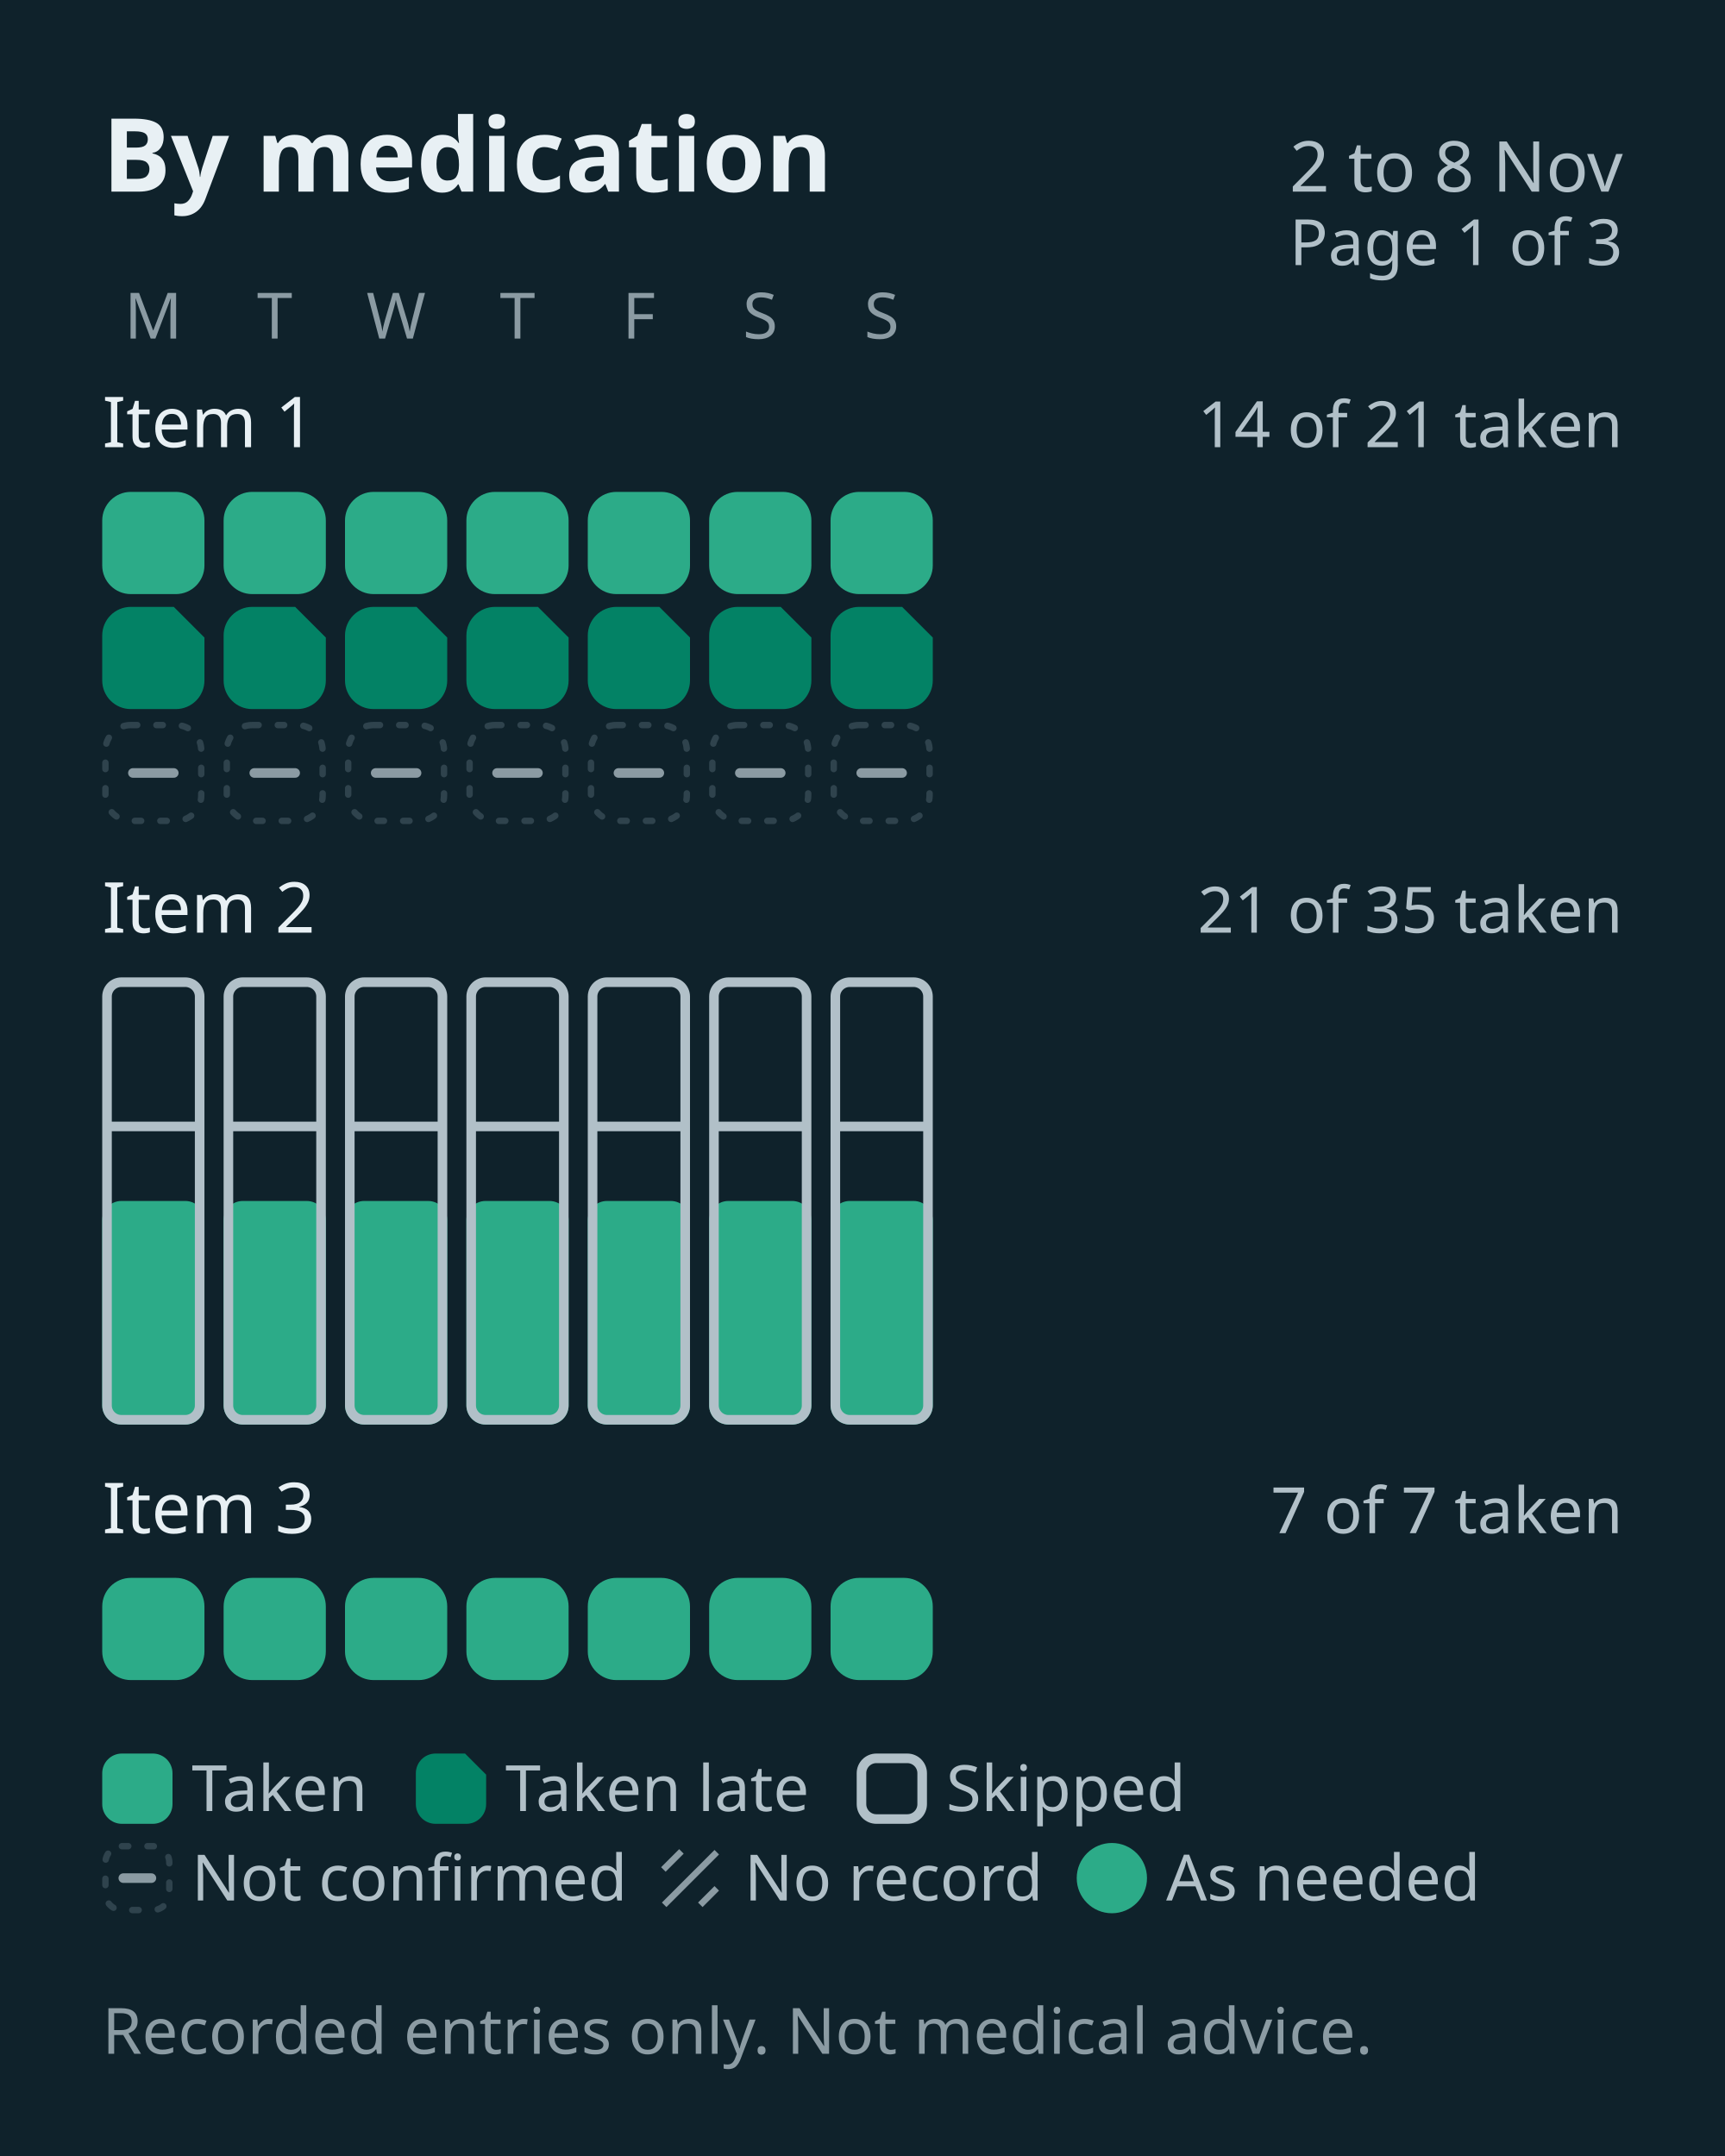
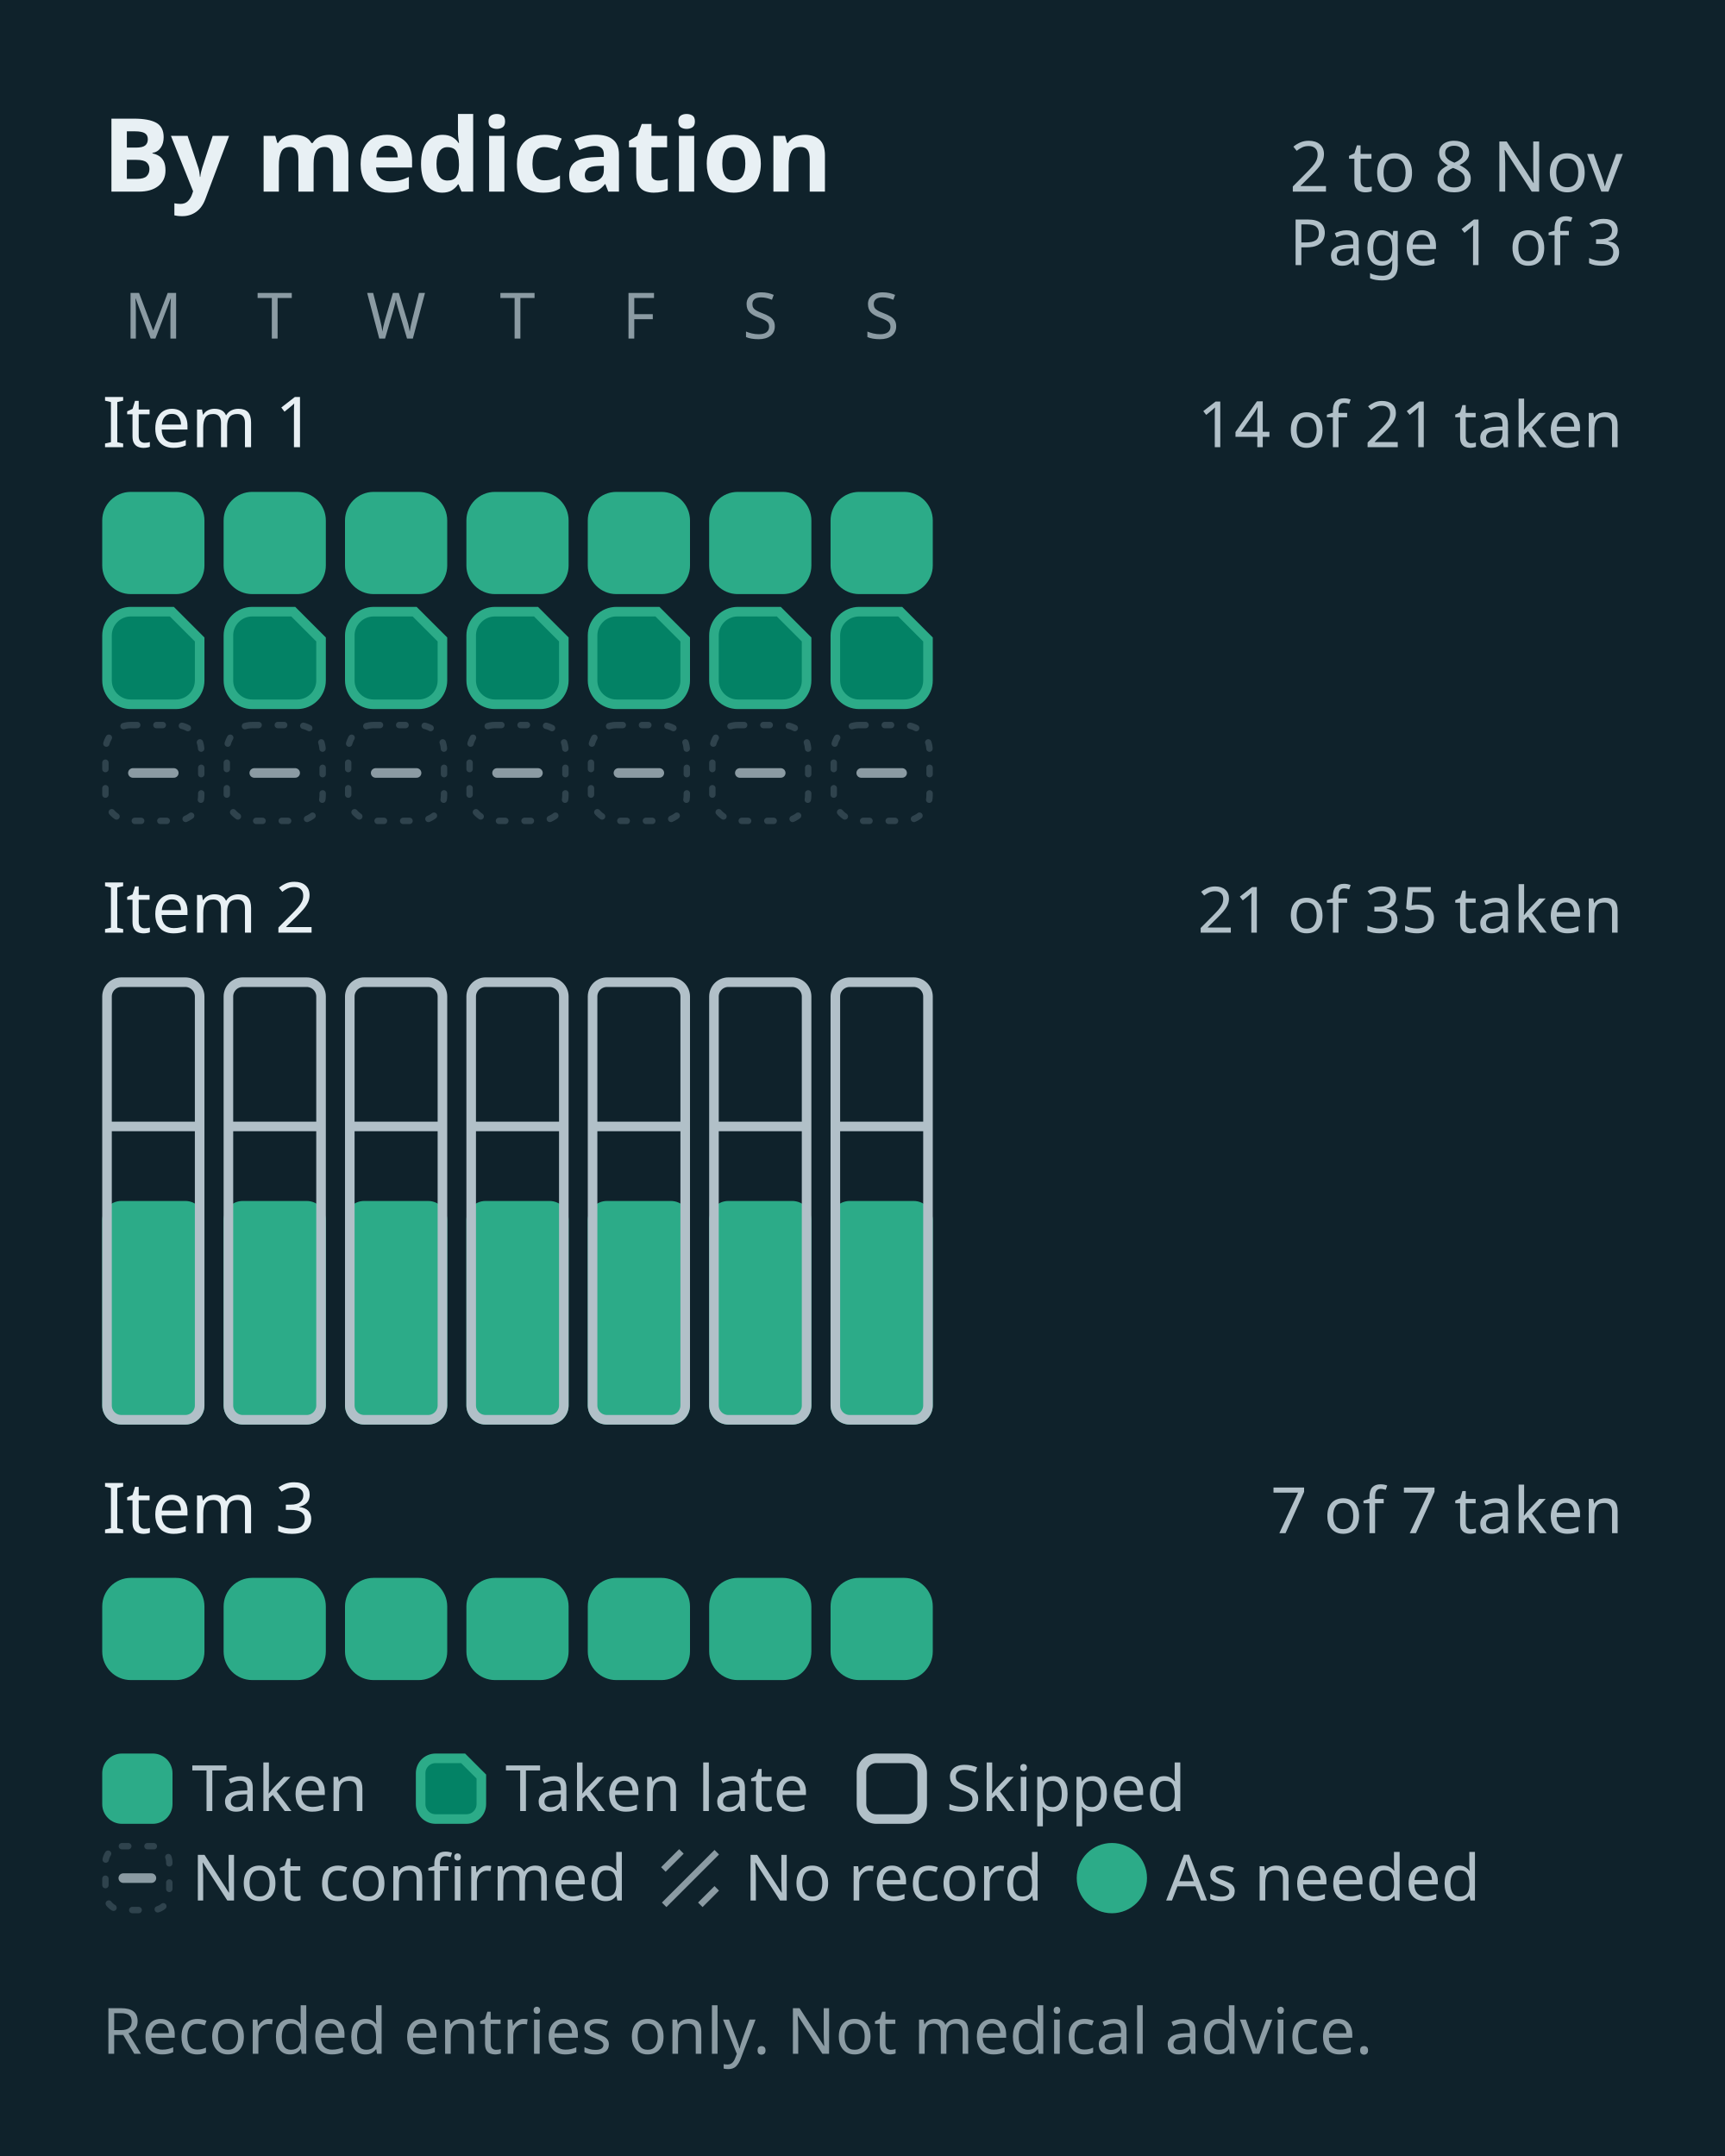
<svg xmlns="http://www.w3.org/2000/svg" width="1080" height="1350" viewBox="0 0 1080 1350">
  <rect width="1080" height="1350" fill="#0f222b" />
  <text x="64" y="120" font-family="Geologica" font-weight="600" font-size="64" fill="#e8f0f4">By medication</text>
  <text x="1016" y="120" font-family="IBM Plex Sans" font-weight="500" font-size="44" fill="#b1c0c8" text-anchor="end">2 to 8 Nov</text>
  <text x="96" y="212" font-family="IBM Plex Sans" font-weight="500" font-size="40" fill="#8b9ba3" text-anchor="middle">M</text>
  <text x="172" y="212" font-family="IBM Plex Sans" font-weight="500" font-size="40" fill="#8b9ba3" text-anchor="middle">T</text>
  <text x="248" y="212" font-family="IBM Plex Sans" font-weight="500" font-size="40" fill="#8b9ba3" text-anchor="middle">W</text>
  <text x="324" y="212" font-family="IBM Plex Sans" font-weight="500" font-size="40" fill="#8b9ba3" text-anchor="middle">T</text>
  <text x="400" y="212" font-family="IBM Plex Sans" font-weight="500" font-size="40" fill="#8b9ba3" text-anchor="middle">F</text>
  <text x="476" y="212" font-family="IBM Plex Sans" font-weight="500" font-size="40" fill="#8b9ba3" text-anchor="middle">S</text>
  <text x="552" y="212" font-family="IBM Plex Sans" font-weight="500" font-size="40" fill="#8b9ba3" text-anchor="middle">S</text>
  <text x="64" y="280" font-family="IBM Plex Sans" font-weight="500" font-size="44" fill="#e8f0f4">Item 1</text>
  <text x="1016" y="280" font-family="IBM Plex Sans" font-weight="500" font-size="40" fill="#b1c0c8" text-anchor="end">14 of 21 taken</text>
  <g>
    <rect x="64" y="308" width="64" height="64" rx="17.92" fill="#2cab88" />
  </g>
  <g>
-     <path d="M81.92 380 L108.8 380 L128 399.2 L128 426.08 A17.92 17.92 0 0 1 110.08 444 L81.92 444 A17.92 17.92 0 0 1 64 426.08 L64 397.92 A17.92 17.92 0 0 1 81.92 380 Z" fill="#038265" />
+     <path d="M81.92 383 L107.6 383 L125 400.4 L125 426.08 A14.92 14.92 0 0 1 110.08 441 L81.92 441 A14.92 14.92 0 0 1 67 426.08 L67 397.92 A14.92 14.92 0 0 1 81.92 383 Z" fill="#038265" stroke="#2cab88" stroke-width="6" />
  </g>
  <g>
    <rect x="66" y="454" width="60" height="60" rx="15.92" fill="none" stroke="#2f434d" stroke-width="4" stroke-linecap="round" stroke-linejoin="round" stroke-dasharray="4 12" />
    <line x1="83.2" y1="484" x2="108.8" y2="484" stroke="#8b9ba3" stroke-width="6" stroke-linecap="round" stroke-linejoin="round" />
  </g>
  <g>
    <rect x="140" y="308" width="64" height="64" rx="17.92" fill="#2cab88" />
  </g>
  <g>
-     <path d="M157.92 380 L184.8 380 L204 399.2 L204 426.08 A17.92 17.92 0 0 1 186.08 444 L157.92 444 A17.92 17.92 0 0 1 140 426.08 L140 397.92 A17.92 17.92 0 0 1 157.92 380 Z" fill="#038265" />
+     <path d="M157.92 383 L183.6 383 L201 400.4 L201 426.08 A14.92 14.92 0 0 1 186.08 441 L157.92 441 A14.92 14.92 0 0 1 143 426.08 L143 397.92 A14.92 14.92 0 0 1 157.92 383 Z" fill="#038265" stroke="#2cab88" stroke-width="6" />
  </g>
  <g>
    <rect x="142" y="454" width="60" height="60" rx="15.92" fill="none" stroke="#2f434d" stroke-width="4" stroke-linecap="round" stroke-linejoin="round" stroke-dasharray="4 12" />
    <line x1="159.2" y1="484" x2="184.8" y2="484" stroke="#8b9ba3" stroke-width="6" stroke-linecap="round" stroke-linejoin="round" />
  </g>
  <g>
    <rect x="216" y="308" width="64" height="64" rx="17.92" fill="#2cab88" />
  </g>
  <g>
-     <path d="M233.92 380 L260.8 380 L280 399.2 L280 426.08 A17.92 17.92 0 0 1 262.08 444 L233.92 444 A17.92 17.92 0 0 1 216 426.08 L216 397.92 A17.92 17.92 0 0 1 233.92 380 Z" fill="#038265" />
+     <path d="M233.92 383 L259.6 383 L277 400.4 L277 426.08 A14.92 14.92 0 0 1 262.08 441 L233.92 441 A14.92 14.92 0 0 1 219 426.08 L219 397.92 A14.92 14.92 0 0 1 233.92 383 Z" fill="#038265" stroke="#2cab88" stroke-width="6" />
  </g>
  <g>
    <rect x="218" y="454" width="60" height="60" rx="15.92" fill="none" stroke="#2f434d" stroke-width="4" stroke-linecap="round" stroke-linejoin="round" stroke-dasharray="4 12" />
    <line x1="235.2" y1="484" x2="260.8" y2="484" stroke="#8b9ba3" stroke-width="6" stroke-linecap="round" stroke-linejoin="round" />
  </g>
  <g>
    <rect x="292" y="308" width="64" height="64" rx="17.92" fill="#2cab88" />
  </g>
  <g>
-     <path d="M309.92 380 L336.8 380 L356 399.2 L356 426.08 A17.92 17.92 0 0 1 338.08 444 L309.92 444 A17.92 17.92 0 0 1 292 426.08 L292 397.92 A17.92 17.92 0 0 1 309.92 380 Z" fill="#038265" />
+     <path d="M309.92 383 L335.6 383 L353 400.4 L353 426.08 A14.92 14.92 0 0 1 338.08 441 L309.92 441 A14.92 14.92 0 0 1 295 426.08 L295 397.92 A14.92 14.92 0 0 1 309.92 383 Z" fill="#038265" stroke="#2cab88" stroke-width="6" />
  </g>
  <g>
    <rect x="294" y="454" width="60" height="60" rx="15.92" fill="none" stroke="#2f434d" stroke-width="4" stroke-linecap="round" stroke-linejoin="round" stroke-dasharray="4 12" />
    <line x1="311.2" y1="484" x2="336.8" y2="484" stroke="#8b9ba3" stroke-width="6" stroke-linecap="round" stroke-linejoin="round" />
  </g>
  <g>
    <rect x="368" y="308" width="64" height="64" rx="17.92" fill="#2cab88" />
  </g>
  <g>
-     <path d="M385.92 380 L412.8 380 L432 399.2 L432 426.08 A17.92 17.92 0 0 1 414.08 444 L385.92 444 A17.92 17.92 0 0 1 368 426.08 L368 397.92 A17.92 17.92 0 0 1 385.92 380 Z" fill="#038265" />
+     <path d="M385.92 383 L411.6 383 L429 400.4 L429 426.08 A14.92 14.92 0 0 1 414.08 441 L385.92 441 A14.92 14.92 0 0 1 371 426.08 L371 397.92 A14.92 14.92 0 0 1 385.92 383 Z" fill="#038265" stroke="#2cab88" stroke-width="6" />
  </g>
  <g>
    <rect x="370" y="454" width="60" height="60" rx="15.92" fill="none" stroke="#2f434d" stroke-width="4" stroke-linecap="round" stroke-linejoin="round" stroke-dasharray="4 12" />
    <line x1="387.2" y1="484" x2="412.8" y2="484" stroke="#8b9ba3" stroke-width="6" stroke-linecap="round" stroke-linejoin="round" />
  </g>
  <g>
    <rect x="444" y="308" width="64" height="64" rx="17.92" fill="#2cab88" />
  </g>
  <g>
-     <path d="M461.92 380 L488.8 380 L508 399.2 L508 426.08 A17.92 17.92 0 0 1 490.08 444 L461.92 444 A17.92 17.92 0 0 1 444 426.08 L444 397.92 A17.92 17.92 0 0 1 461.92 380 Z" fill="#038265" />
+     <path d="M461.92 383 L487.6 383 L505 400.4 L505 426.08 A14.92 14.92 0 0 1 490.08 441 L461.92 441 A14.92 14.92 0 0 1 447 426.08 L447 397.92 A14.92 14.92 0 0 1 461.92 383 Z" fill="#038265" stroke="#2cab88" stroke-width="6" />
  </g>
  <g>
    <rect x="446" y="454" width="60" height="60" rx="15.92" fill="none" stroke="#2f434d" stroke-width="4" stroke-linecap="round" stroke-linejoin="round" stroke-dasharray="4 12" />
    <line x1="463.2" y1="484" x2="488.8" y2="484" stroke="#8b9ba3" stroke-width="6" stroke-linecap="round" stroke-linejoin="round" />
  </g>
  <g>
    <rect x="520" y="308" width="64" height="64" rx="17.92" fill="#2cab88" />
  </g>
  <g>
-     <path d="M537.92 380 L564.8 380 L584 399.2 L584 426.08 A17.92 17.92 0 0 1 566.08 444 L537.92 444 A17.92 17.92 0 0 1 520 426.08 L520 397.92 A17.92 17.92 0 0 1 537.92 380 Z" fill="#038265" />
+     <path d="M537.92 383 L563.6 383 L581 400.4 L581 426.08 A14.92 14.92 0 0 1 566.08 441 L537.92 441 A14.92 14.92 0 0 1 523 426.08 L523 397.92 A14.92 14.92 0 0 1 537.92 383 Z" fill="#038265" stroke="#2cab88" stroke-width="6" />
  </g>
  <g>
    <rect x="522" y="454" width="60" height="60" rx="15.92" fill="none" stroke="#2f434d" stroke-width="4" stroke-linecap="round" stroke-linejoin="round" stroke-dasharray="4 12" />
    <line x1="539.2" y1="484" x2="564.8" y2="484" stroke="#8b9ba3" stroke-width="6" stroke-linecap="round" stroke-linejoin="round" />
  </g>
  <text x="64" y="584" font-family="IBM Plex Sans" font-weight="500" font-size="44" fill="#e8f0f4">Item 2</text>
  <text x="1016" y="584" font-family="IBM Plex Sans" font-weight="500" font-size="40" fill="#b1c0c8" text-anchor="end">21 of 35 taken</text>
  <g>
    <rect x="64" y="752" width="64" height="140" rx="12" fill="#2cab88" />
    <line x1="67" y1="705.33" x2="125" y2="705.33" stroke="#b1c0c8" stroke-width="6" />
    <rect x="67" y="615" width="58" height="274" rx="9" fill="none" stroke="#b1c0c8" stroke-width="6" />
  </g>
  <g>
    <rect x="140" y="752" width="64" height="140" rx="12" fill="#2cab88" />
    <line x1="143" y1="705.33" x2="201" y2="705.33" stroke="#b1c0c8" stroke-width="6" />
    <rect x="143" y="615" width="58" height="274" rx="9" fill="none" stroke="#b1c0c8" stroke-width="6" />
  </g>
  <g>
    <rect x="216" y="752" width="64" height="140" rx="12" fill="#2cab88" />
    <line x1="219" y1="705.33" x2="277" y2="705.33" stroke="#b1c0c8" stroke-width="6" />
    <rect x="219" y="615" width="58" height="274" rx="9" fill="none" stroke="#b1c0c8" stroke-width="6" />
  </g>
  <g>
    <rect x="292" y="752" width="64" height="140" rx="12" fill="#2cab88" />
    <line x1="295" y1="705.33" x2="353" y2="705.33" stroke="#b1c0c8" stroke-width="6" />
    <rect x="295" y="615" width="58" height="274" rx="9" fill="none" stroke="#b1c0c8" stroke-width="6" />
  </g>
  <g>
    <rect x="368" y="752" width="64" height="140" rx="12" fill="#2cab88" />
    <line x1="371" y1="705.33" x2="429" y2="705.33" stroke="#b1c0c8" stroke-width="6" />
    <rect x="371" y="615" width="58" height="274" rx="9" fill="none" stroke="#b1c0c8" stroke-width="6" />
  </g>
  <g>
    <rect x="444" y="752" width="64" height="140" rx="12" fill="#2cab88" />
    <line x1="447" y1="705.33" x2="505" y2="705.33" stroke="#b1c0c8" stroke-width="6" />
    <rect x="447" y="615" width="58" height="274" rx="9" fill="none" stroke="#b1c0c8" stroke-width="6" />
  </g>
  <g>
    <rect x="520" y="752" width="64" height="140" rx="12" fill="#2cab88" />
    <line x1="523" y1="705.33" x2="581" y2="705.33" stroke="#b1c0c8" stroke-width="6" />
    <rect x="523" y="615" width="58" height="274" rx="9" fill="none" stroke="#b1c0c8" stroke-width="6" />
  </g>
  <text x="64" y="960" font-family="IBM Plex Sans" font-weight="500" font-size="44" fill="#e8f0f4">Item 3</text>
  <text x="1016" y="960" font-family="IBM Plex Sans" font-weight="500" font-size="40" fill="#b1c0c8" text-anchor="end">7 of 7 taken</text>
  <g>
    <rect x="64" y="988" width="64" height="64" rx="17.92" fill="#2cab88" />
  </g>
  <g>
    <rect x="140" y="988" width="64" height="64" rx="17.92" fill="#2cab88" />
  </g>
  <g>
    <rect x="216" y="988" width="64" height="64" rx="17.92" fill="#2cab88" />
  </g>
  <g>
    <rect x="292" y="988" width="64" height="64" rx="17.92" fill="#2cab88" />
  </g>
  <g>
    <rect x="368" y="988" width="64" height="64" rx="17.92" fill="#2cab88" />
  </g>
  <g>
    <rect x="444" y="988" width="64" height="64" rx="17.92" fill="#2cab88" />
  </g>
  <g>
    <rect x="520" y="988" width="64" height="64" rx="17.92" fill="#2cab88" />
  </g>
  <g>
    <rect x="64" y="1098" width="44" height="44" rx="12.32" fill="#2cab88" />
  </g>
  <text x="120" y="1134" font-family="IBM Plex Sans" font-weight="500" font-size="40" fill="#b1c0c8">Taken</text>
  <g>
-     <path d="M272.68 1098 L291.16 1098 L304.36 1111.2 L304.36 1129.68 A12.32 12.32 0 0 1 292.04 1142 L272.68 1142 A12.32 12.32 0 0 1 260.36 1129.68 L260.36 1110.32 A12.32 12.32 0 0 1 272.68 1098 Z" fill="#038265" />
+     <path d="M272.68 1101 L289.96 1101 L301.36 1112.4 L301.36 1129.68 A9.32 9.32 0 0 1 292.04 1139 L272.68 1139 A9.32 9.32 0 0 1 263.36 1129.68 L263.36 1110.32 A9.32 9.32 0 0 1 272.68 1101 Z" fill="#038265" stroke="#2cab88" stroke-width="6" />
  </g>
  <text x="316.36" y="1134" font-family="IBM Plex Sans" font-weight="500" font-size="40" fill="#b1c0c8">Taken late</text>
  <g>
    <rect x="539.36" y="1101" width="38" height="38" rx="9.32" fill="none" stroke="#b1c0c8" stroke-width="6" />
  </g>
  <text x="592.36" y="1134" font-family="IBM Plex Sans" font-weight="500" font-size="40" fill="#b1c0c8">Skipped</text>
  <g>
    <rect x="66" y="1156" width="40" height="40" rx="10.32" fill="none" stroke="#2f434d" stroke-width="4" stroke-linecap="round" stroke-linejoin="round" stroke-dasharray="4 12" />
    <line x1="77.2" y1="1176" x2="94.8" y2="1176" stroke="#8b9ba3" stroke-width="6" stroke-linecap="round" stroke-linejoin="round" />
  </g>
  <text x="120" y="1190" font-family="IBM Plex Sans" font-weight="500" font-size="40" fill="#b1c0c8">Not confirmed</text>
  <g>
    <line x1="415.32" y1="1170.59" x2="426.63" y2="1159.28" stroke="#8b9ba3" stroke-width="4" />
    <line x1="415.82" y1="1192.72" x2="448.76" y2="1159.78" stroke="#8b9ba3" stroke-width="4" />
    <line x1="438.45" y1="1192.72" x2="448.76" y2="1182.41" stroke="#8b9ba3" stroke-width="4" />
  </g>
  <text x="466.04" y="1190" font-family="IBM Plex Sans" font-weight="500" font-size="40" fill="#b1c0c8">No record</text>
  <g>
    <circle cx="696.12" cy="1176" r="22" fill="#2cab88" />
  </g>
  <text x="730.12" y="1190" font-family="IBM Plex Sans" font-weight="500" font-size="40" fill="#b1c0c8">As needed</text>
  <text x="1016" y="166" font-family="IBM Plex Sans" font-weight="500" font-size="40" fill="#b1c0c8" text-anchor="end">Page 1 of 3</text>
  <text x="64" y="1286" font-family="IBM Plex Sans" font-weight="500" font-size="40" fill="#8b9ba3">Recorded entries only. Not medical advice.</text>
</svg>
